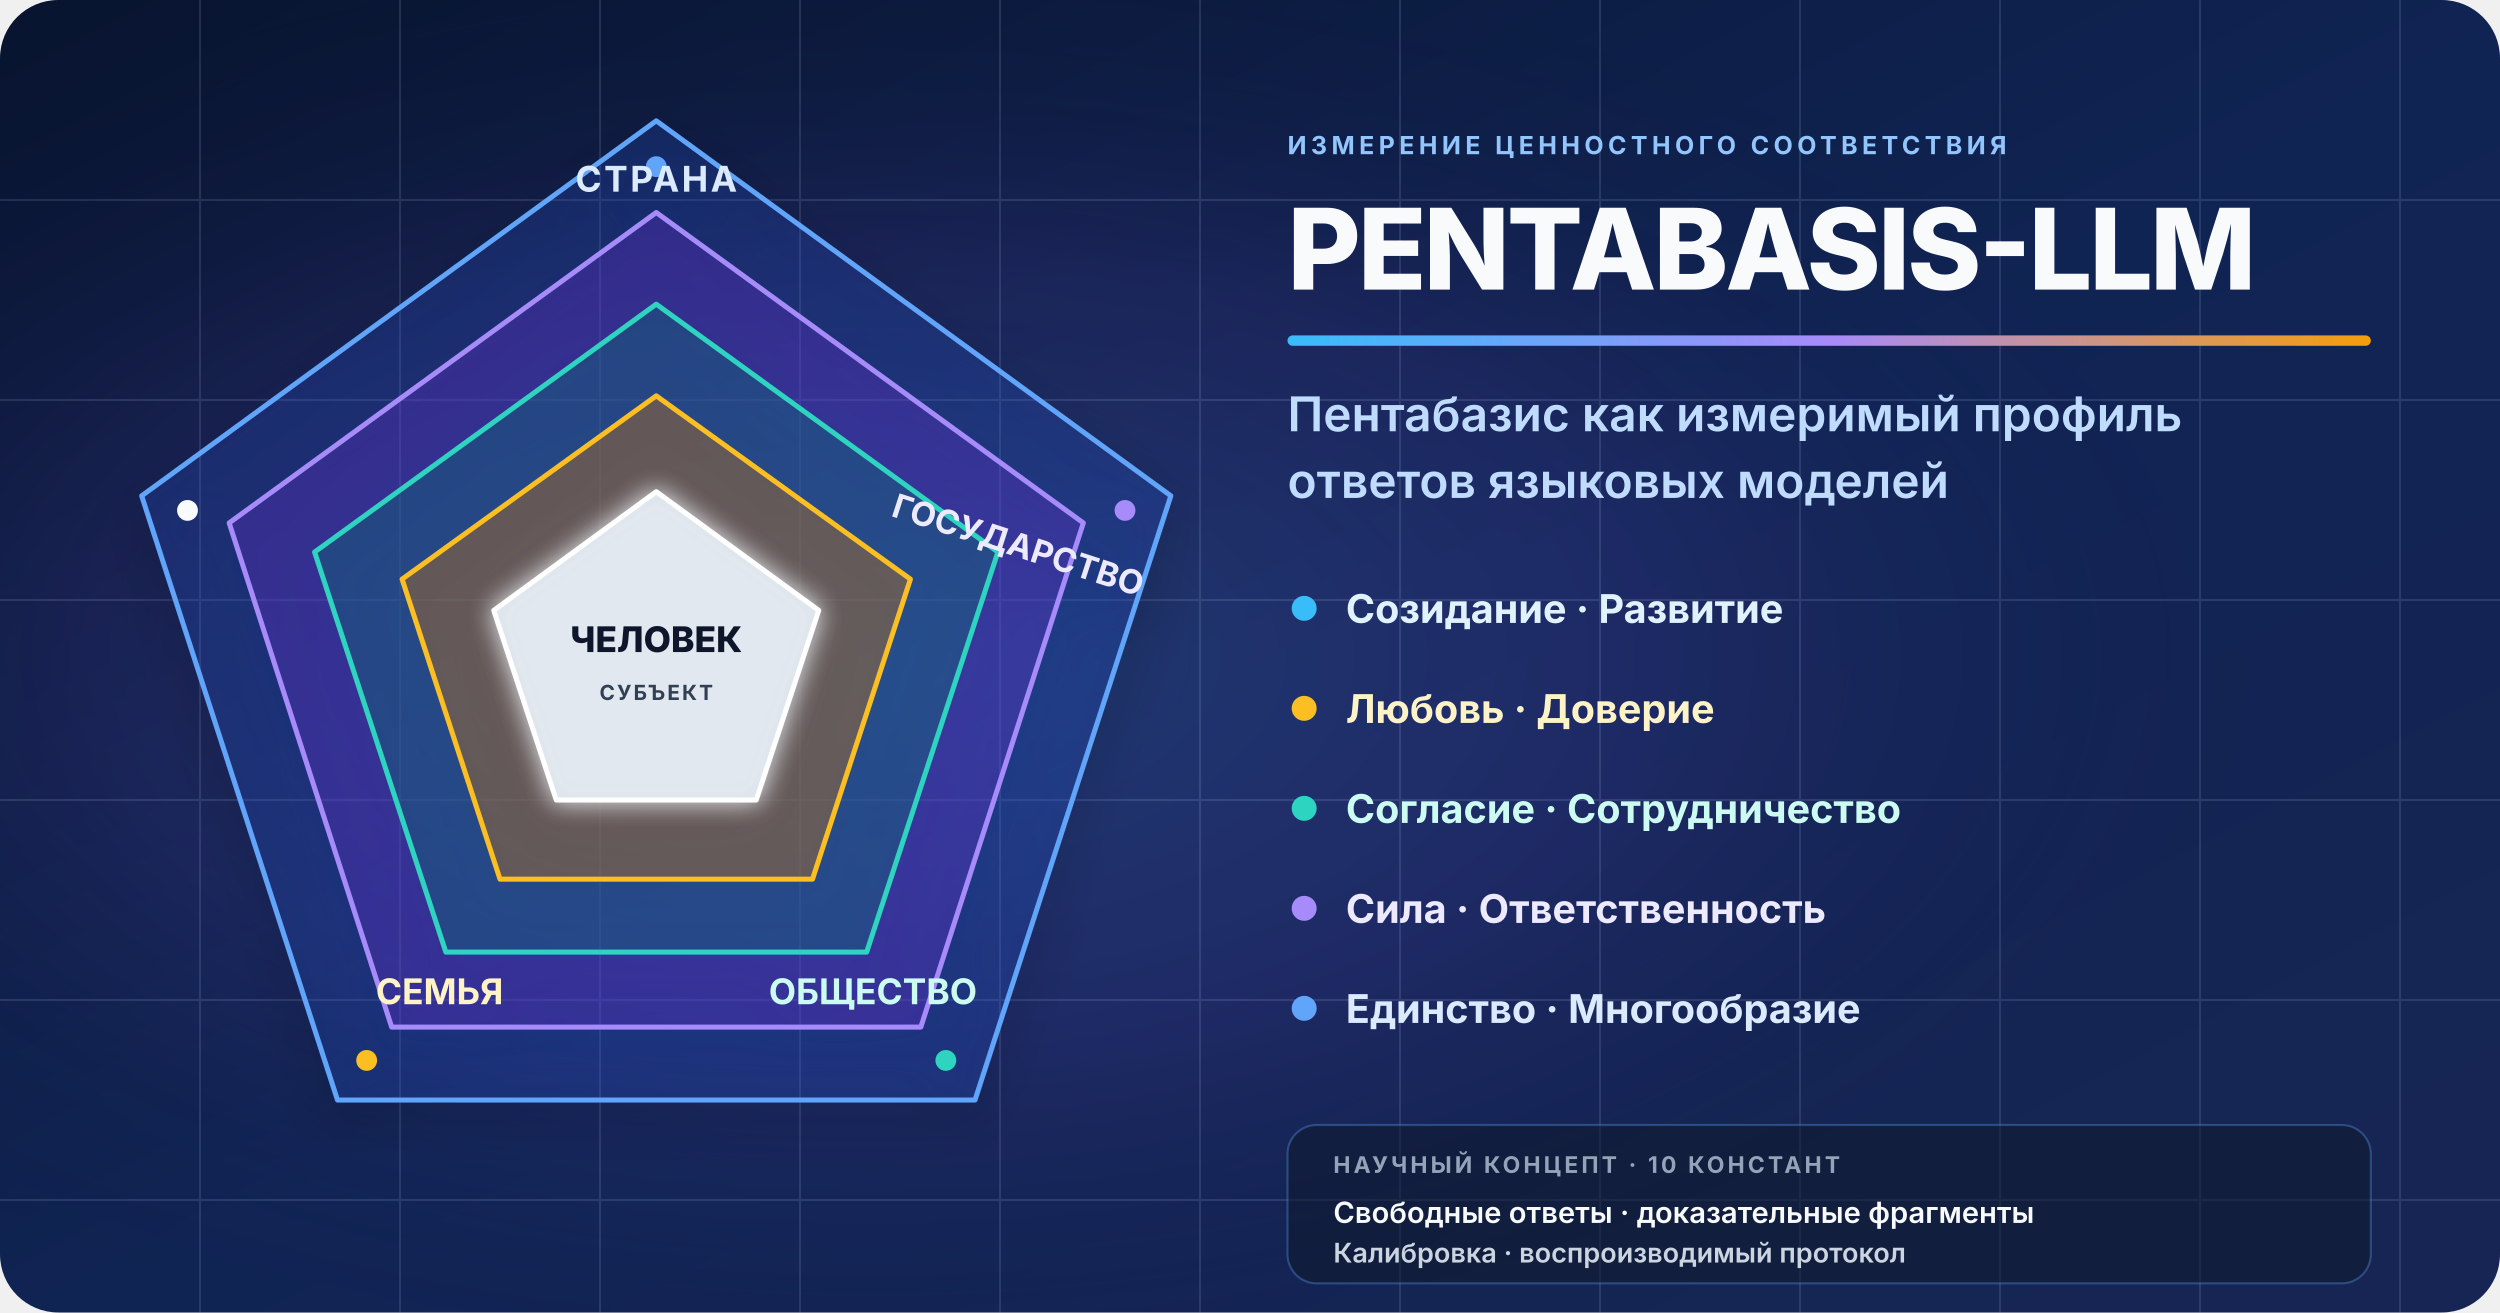
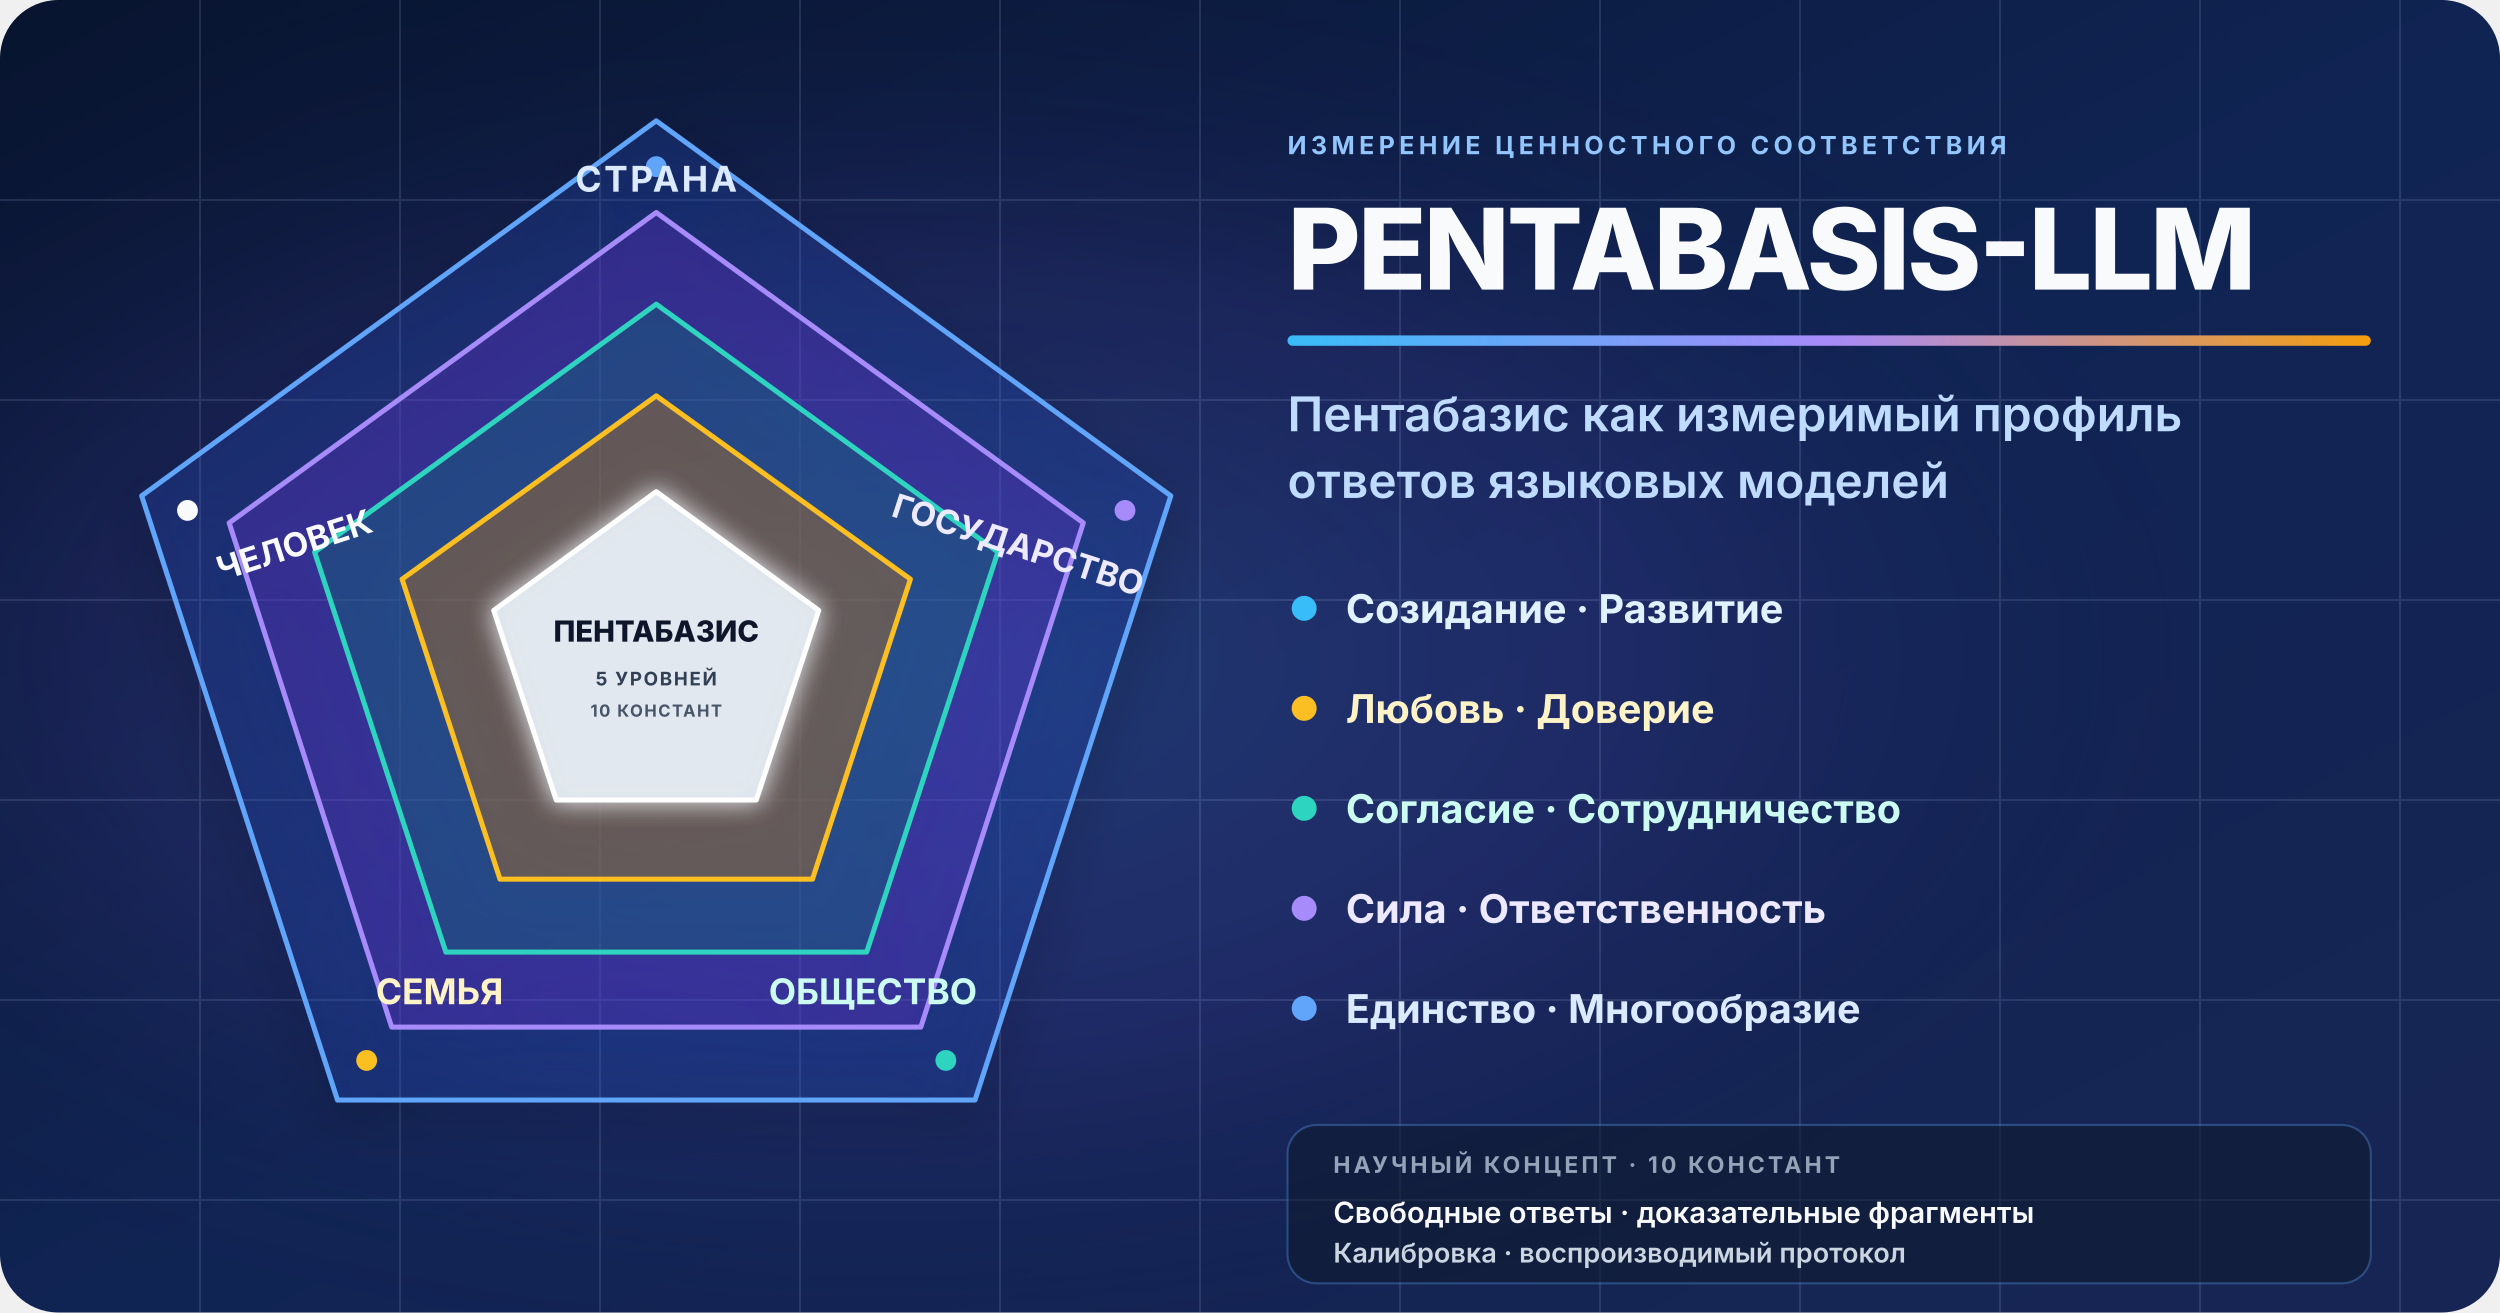
<svg xmlns="http://www.w3.org/2000/svg" width="1200" height="630" viewBox="0 0 1200 630" role="img" aria-labelledby="title desc">
  <defs>
    <linearGradient id="bg" x1="0" y1="0" x2="1" y2="1">
      <stop offset="0" stop-color="#08142f" />
      <stop offset="0.52" stop-color="#102454" />
      <stop offset="1" stop-color="#172554" />
    </linearGradient>
    <radialGradient id="halo" cx="35%" cy="50%" r="56%">
      <stop offset="0" stop-color="#60a5fa" stop-opacity=".20" />
      <stop offset=".55" stop-color="#8b5cf6" stop-opacity=".10" />
      <stop offset="1" stop-color="#020617" stop-opacity="0" />
    </radialGradient>
    <linearGradient id="accent" x1="0" y1="0" x2="1" y2="0">
      <stop offset="0" stop-color="#38bdf8" />
      <stop offset=".5" stop-color="#a78bfa" />
      <stop offset="1" stop-color="#f59e0b" />
    </linearGradient>
    <filter id="shadow" x="-30%" y="-30%" width="160%" height="160%">
      <feDropShadow dx="0" dy="10" stdDeviation="12" flood-color="#020617" flood-opacity=".46" />
    </filter>
    <filter id="glow" x="-60%" y="-60%" width="220%" height="220%">
      <feGaussianBlur stdDeviation="6" result="blur" />
      <feMerge>
        <feMergeNode in="blur" />
        <feMergeNode in="SourceGraphic" />
      </feMerge>
    </filter>
  </defs>
  <rect width="1200" height="630" rx="28" fill="url(#bg)" />
  <rect width="1200" height="630" rx="28" fill="url(#halo)" />
  <g opacity=".13" stroke="#bfdbfe" fill="none">
    <path d="M0 96H1200M0 192H1200M0 288H1200M0 384H1200M0 480H1200M0 576H1200" />
    <path d="M96 0V630M192 0V630M288 0V630M384 0V630M480 0V630M576 0V630M672 0V630M768 0V630M864 0V630M960 0V630M1056 0V630M1152 0V630" />
  </g>
  <g transform="translate(315 318)" filter="url(#shadow)" stroke-linejoin="round">
    <polygon points="0,-260 247,-80 153,210 -153,210 -247,-80" fill="#2563eb" fill-opacity=".17" stroke="#60a5fa" stroke-width="2.4" />
    <polygon points="0,-216 205,-67 127,175 -127,175 -205,-67" fill="#7c3aed" fill-opacity=".22" stroke="#a78bfa" stroke-width="2.4" />
    <polygon points="0,-172 164,-53 101,139 -101,139 -164,-53" fill="#0f766e" fill-opacity=".30" stroke="#2dd4bf" stroke-width="2.4" />
    <polygon points="0,-128 122,-40 75,104 -75,104 -122,-40" fill="#d97706" fill-opacity=".32" stroke="#fbbf24" stroke-width="2.4" />
    <polygon points="0,-82 78,-25 48,66 -48,66 -78,-25" fill="#e2e8f0" fill-opacity=".96" stroke="#fff" stroke-width="2.4" filter="url(#glow)" />
    <circle cx="0" cy="-238" r="5" fill="#60a5fa" />
    <circle cx="225" cy="-73" r="5" fill="#a78bfa" />
    <circle cx="139" cy="191" r="5" fill="#2dd4bf" />
    <circle cx="-139" cy="191" r="5" fill="#fbbf24" />
    <circle cx="-225" cy="-73" r="5" fill="#f8fafc" />
    <g text-anchor="middle" font-family="Inter, -apple-system, BlinkMacSystemFont, 'Segoe UI', sans-serif">
      <text y="-226" fill="#dbeafe" font-size="17" font-weight="700" letter-spacing="1.2">СТРАНА</text>
      <text x="172" y="-51" fill="#ede9fe" font-size="16" font-weight="700" transform="rotate(18 172 -51)">ГОСУДАРСТВО</text>
      <text x="104" y="164" fill="#ccfbf1" font-size="17" font-weight="700">ОБЩЕСТВО</text>
      <text x="-104" y="164" fill="#fef3c7" font-size="17" font-weight="700">СЕМЬЯ</text>
-       <text y="-5" fill="#0f172a" font-size="17" font-weight="800">ЧЕЛОВЕК</text>
-       <text y="18" fill="#334155" font-size="10" font-weight="700" letter-spacing="1">СУБЪЕКТ</text>
+       <text x="-172" y="-51" fill="#f8fafc" font-size="16" font-weight="700" transform="rotate(-18 -172 -51)">ЧЕЛОВЕК</text>
+       <text y="-10" fill="#0f172a" font-size="14" font-weight="800">ПЕНТАБАЗИС</text>
+       <text y="11" fill="#334155" font-size="9" font-weight="700" letter-spacing=".8">5 УРОВНЕЙ</text>
+       <text y="26" fill="#475569" font-size="8" font-weight="700" letter-spacing=".7">10 КОНСТАНТ</text>
    </g>
  </g>
  <g transform="translate(618 70)" font-family="Inter, -apple-system, BlinkMacSystemFont, 'Segoe UI', sans-serif">
    <text y="4" fill="#93c5fd" font-size="12" font-weight="700" letter-spacing="2.1">ИЗМЕРЕНИЕ ЦЕННОСТНОГО СООТВЕТСТВИЯ</text>
    <text y="69" fill="#f8fafc" font-size="54" font-weight="800" letter-spacing="-1.4" textLength="520" lengthAdjust="spacingAndGlyphs">PENTABASIS-LLM</text>
    <rect y="91" width="520" height="5" rx="2.5" fill="url(#accent)" />
    <text y="137" fill="#bfdbfe" font-size="23" font-weight="600">Пентабазис как измеримый профиль</text>
    <text y="169" fill="#bfdbfe" font-size="23" font-weight="600">ответов языковых моделей</text>
    <g transform="translate(0 219)">
      <g>
        <circle cx="8" cy="3" r="6" fill="#38bdf8" />
        <text x="28" y="10" fill="#e0f2fe" font-size="19" font-weight="650">Созидание · Развитие</text>
      </g>
      <g transform="translate(0 48)">
        <circle cx="8" cy="3" r="6" fill="#fbbf24" />
        <text x="28" y="10" fill="#fef3c7" font-size="19" font-weight="650">Любовь · Доверие</text>
      </g>
      <g transform="translate(0 96)">
        <circle cx="8" cy="3" r="6" fill="#2dd4bf" />
        <text x="28" y="10" fill="#ccfbf1" font-size="19" font-weight="650">Согласие · Сотрудничество</text>
      </g>
      <g transform="translate(0 144)">
        <circle cx="8" cy="3" r="6" fill="#a78bfa" />
        <text x="28" y="10" fill="#ede9fe" font-size="19" font-weight="650">Сила · Ответственность</text>
      </g>
      <g transform="translate(0 192)">
        <circle cx="8" cy="3" r="6" fill="#60a5fa" />
        <text x="28" y="10" fill="#dbeafe" font-size="19" font-weight="650">Единство · Многообразие</text>
      </g>
    </g>
    <g transform="translate(0 470)">
      <rect width="520" height="76" rx="14" fill="#0f172a" fill-opacity=".52" stroke="#60a5fa" stroke-opacity=".32" />
      <text x="22" y="23" fill="#94a3b8" font-size="11" font-weight="700" letter-spacing="1.5">НАУЧНЫЙ КОНЦЕПТ · 10 КОНСТАНТ</text>
      <text x="22" y="47" fill="#f8fafc" font-size="14" font-weight="600">Свободные ответы · доказательные фрагменты</text>
      <text x="22" y="66" fill="#cbd5e1" font-size="13" font-weight="600">Калибровка · воспроизводимый протокол</text>
    </g>
  </g>
</svg>
